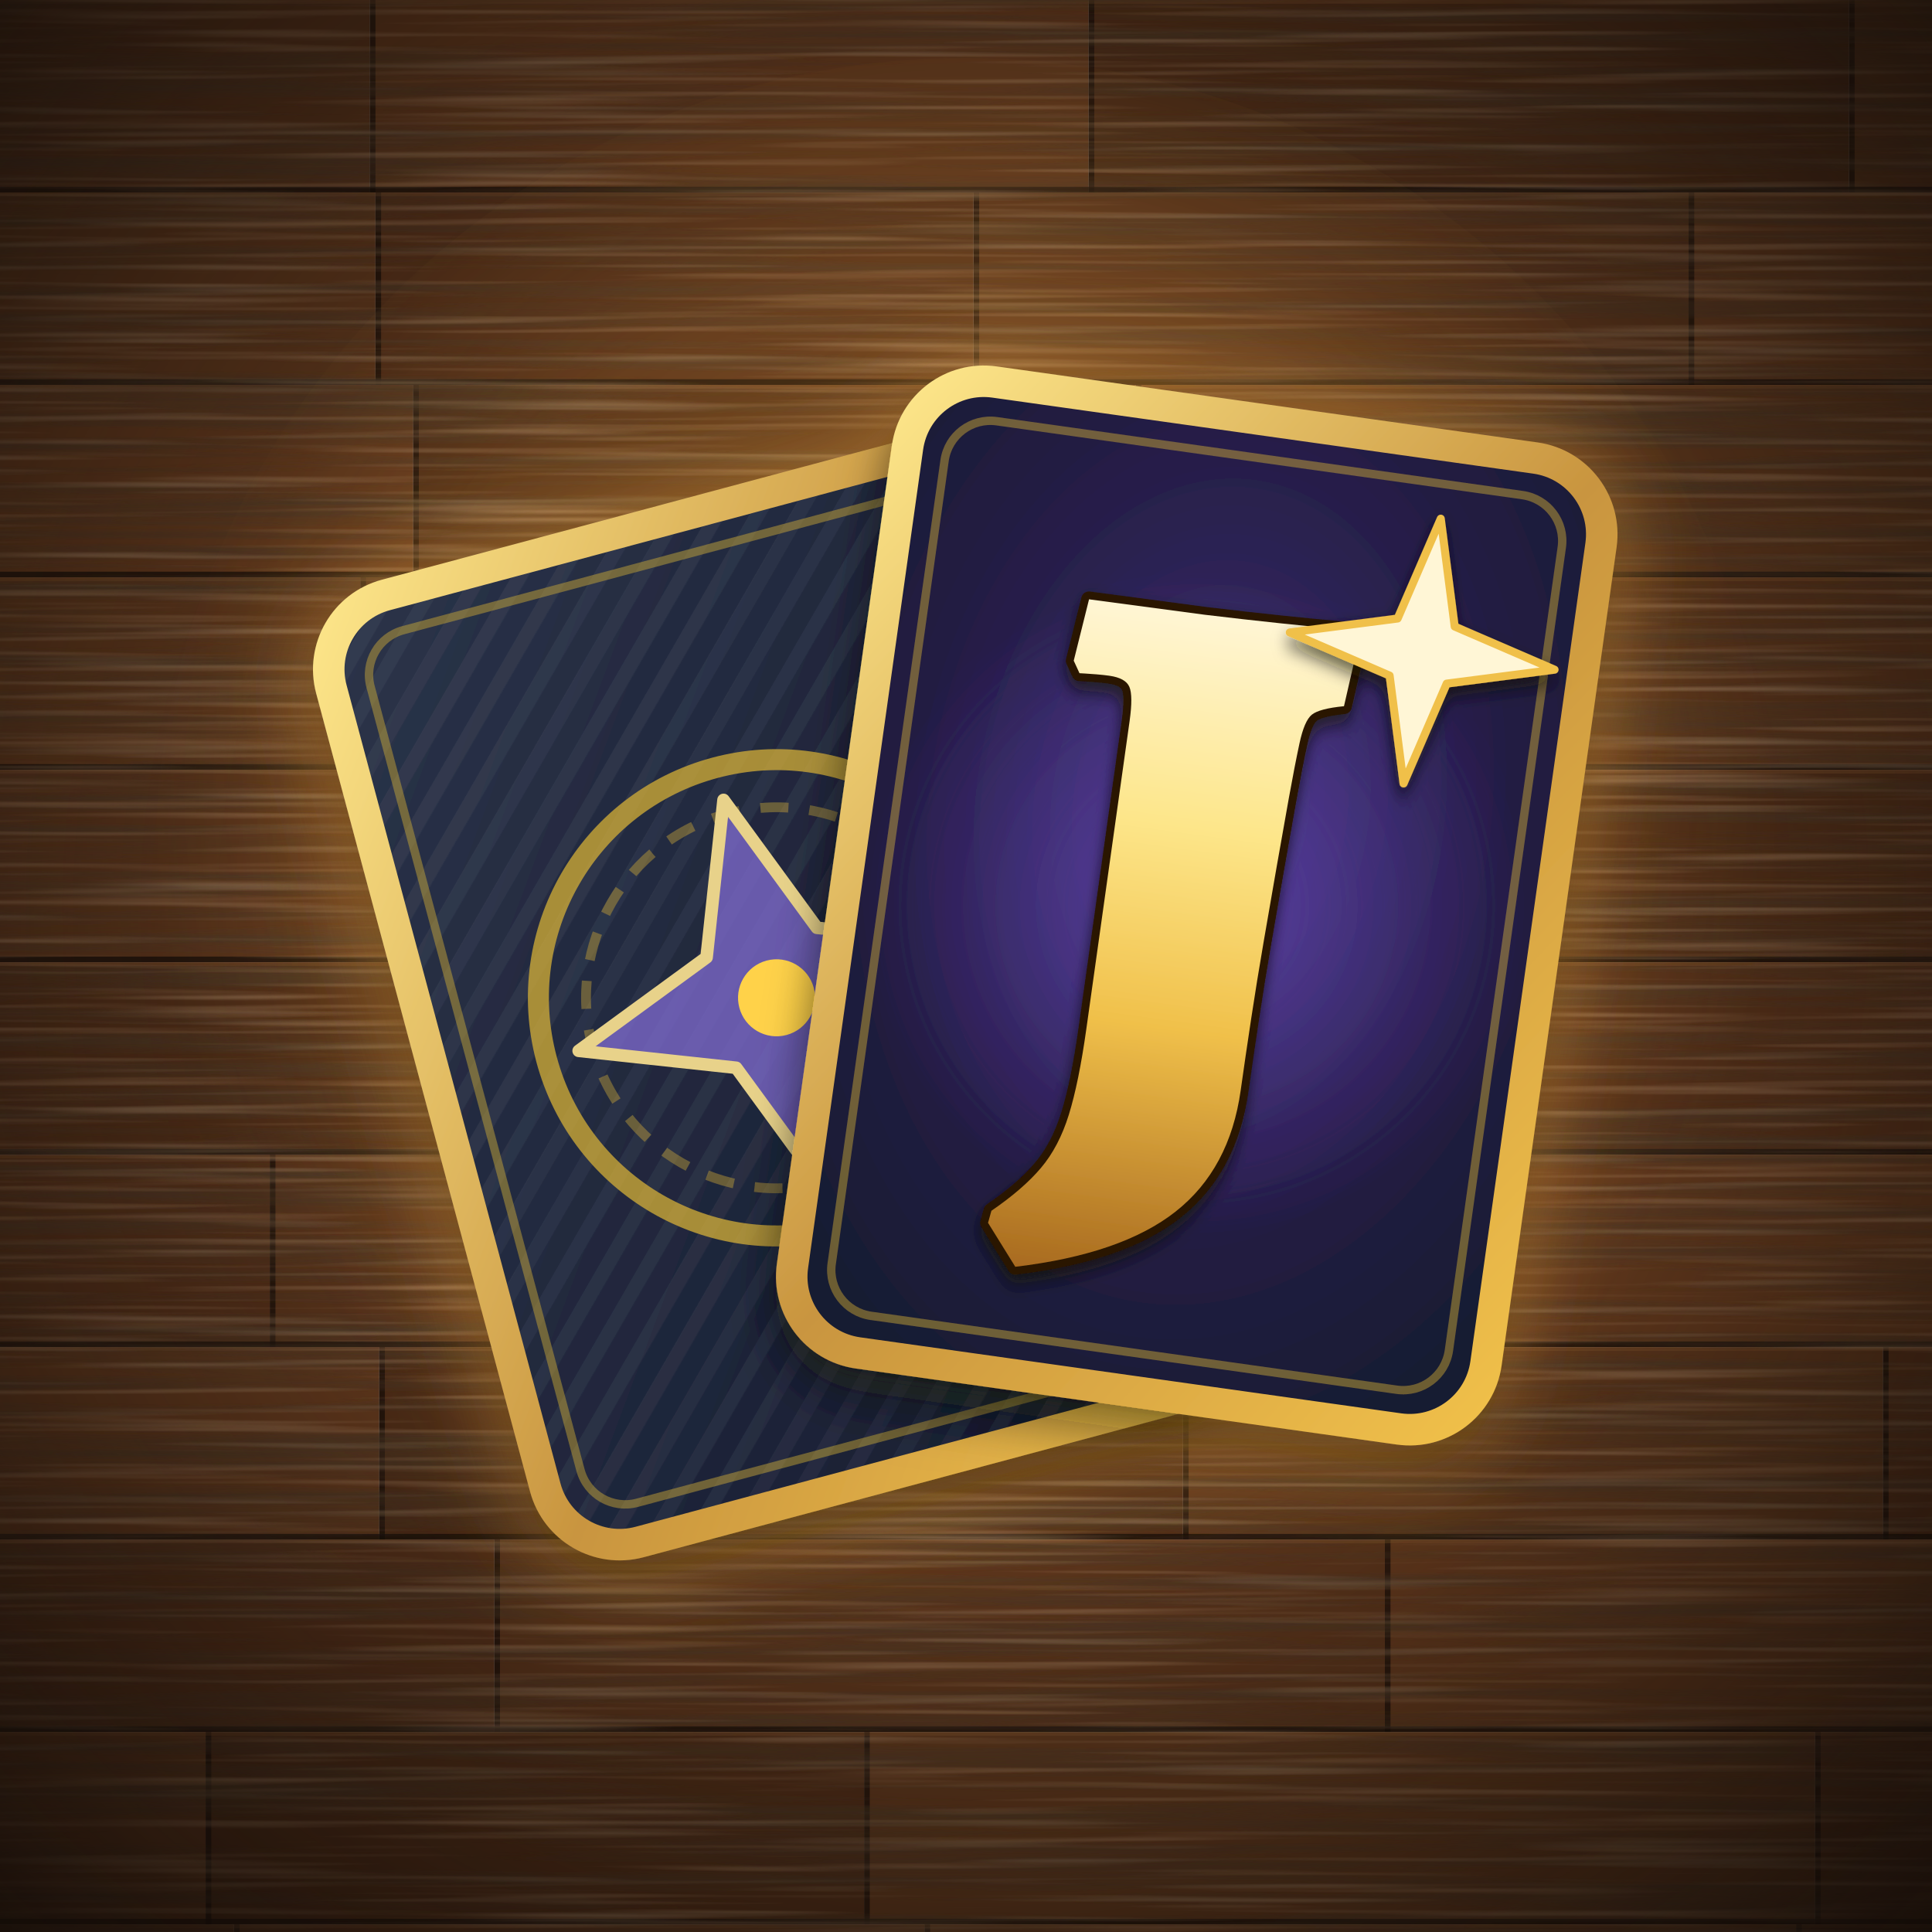
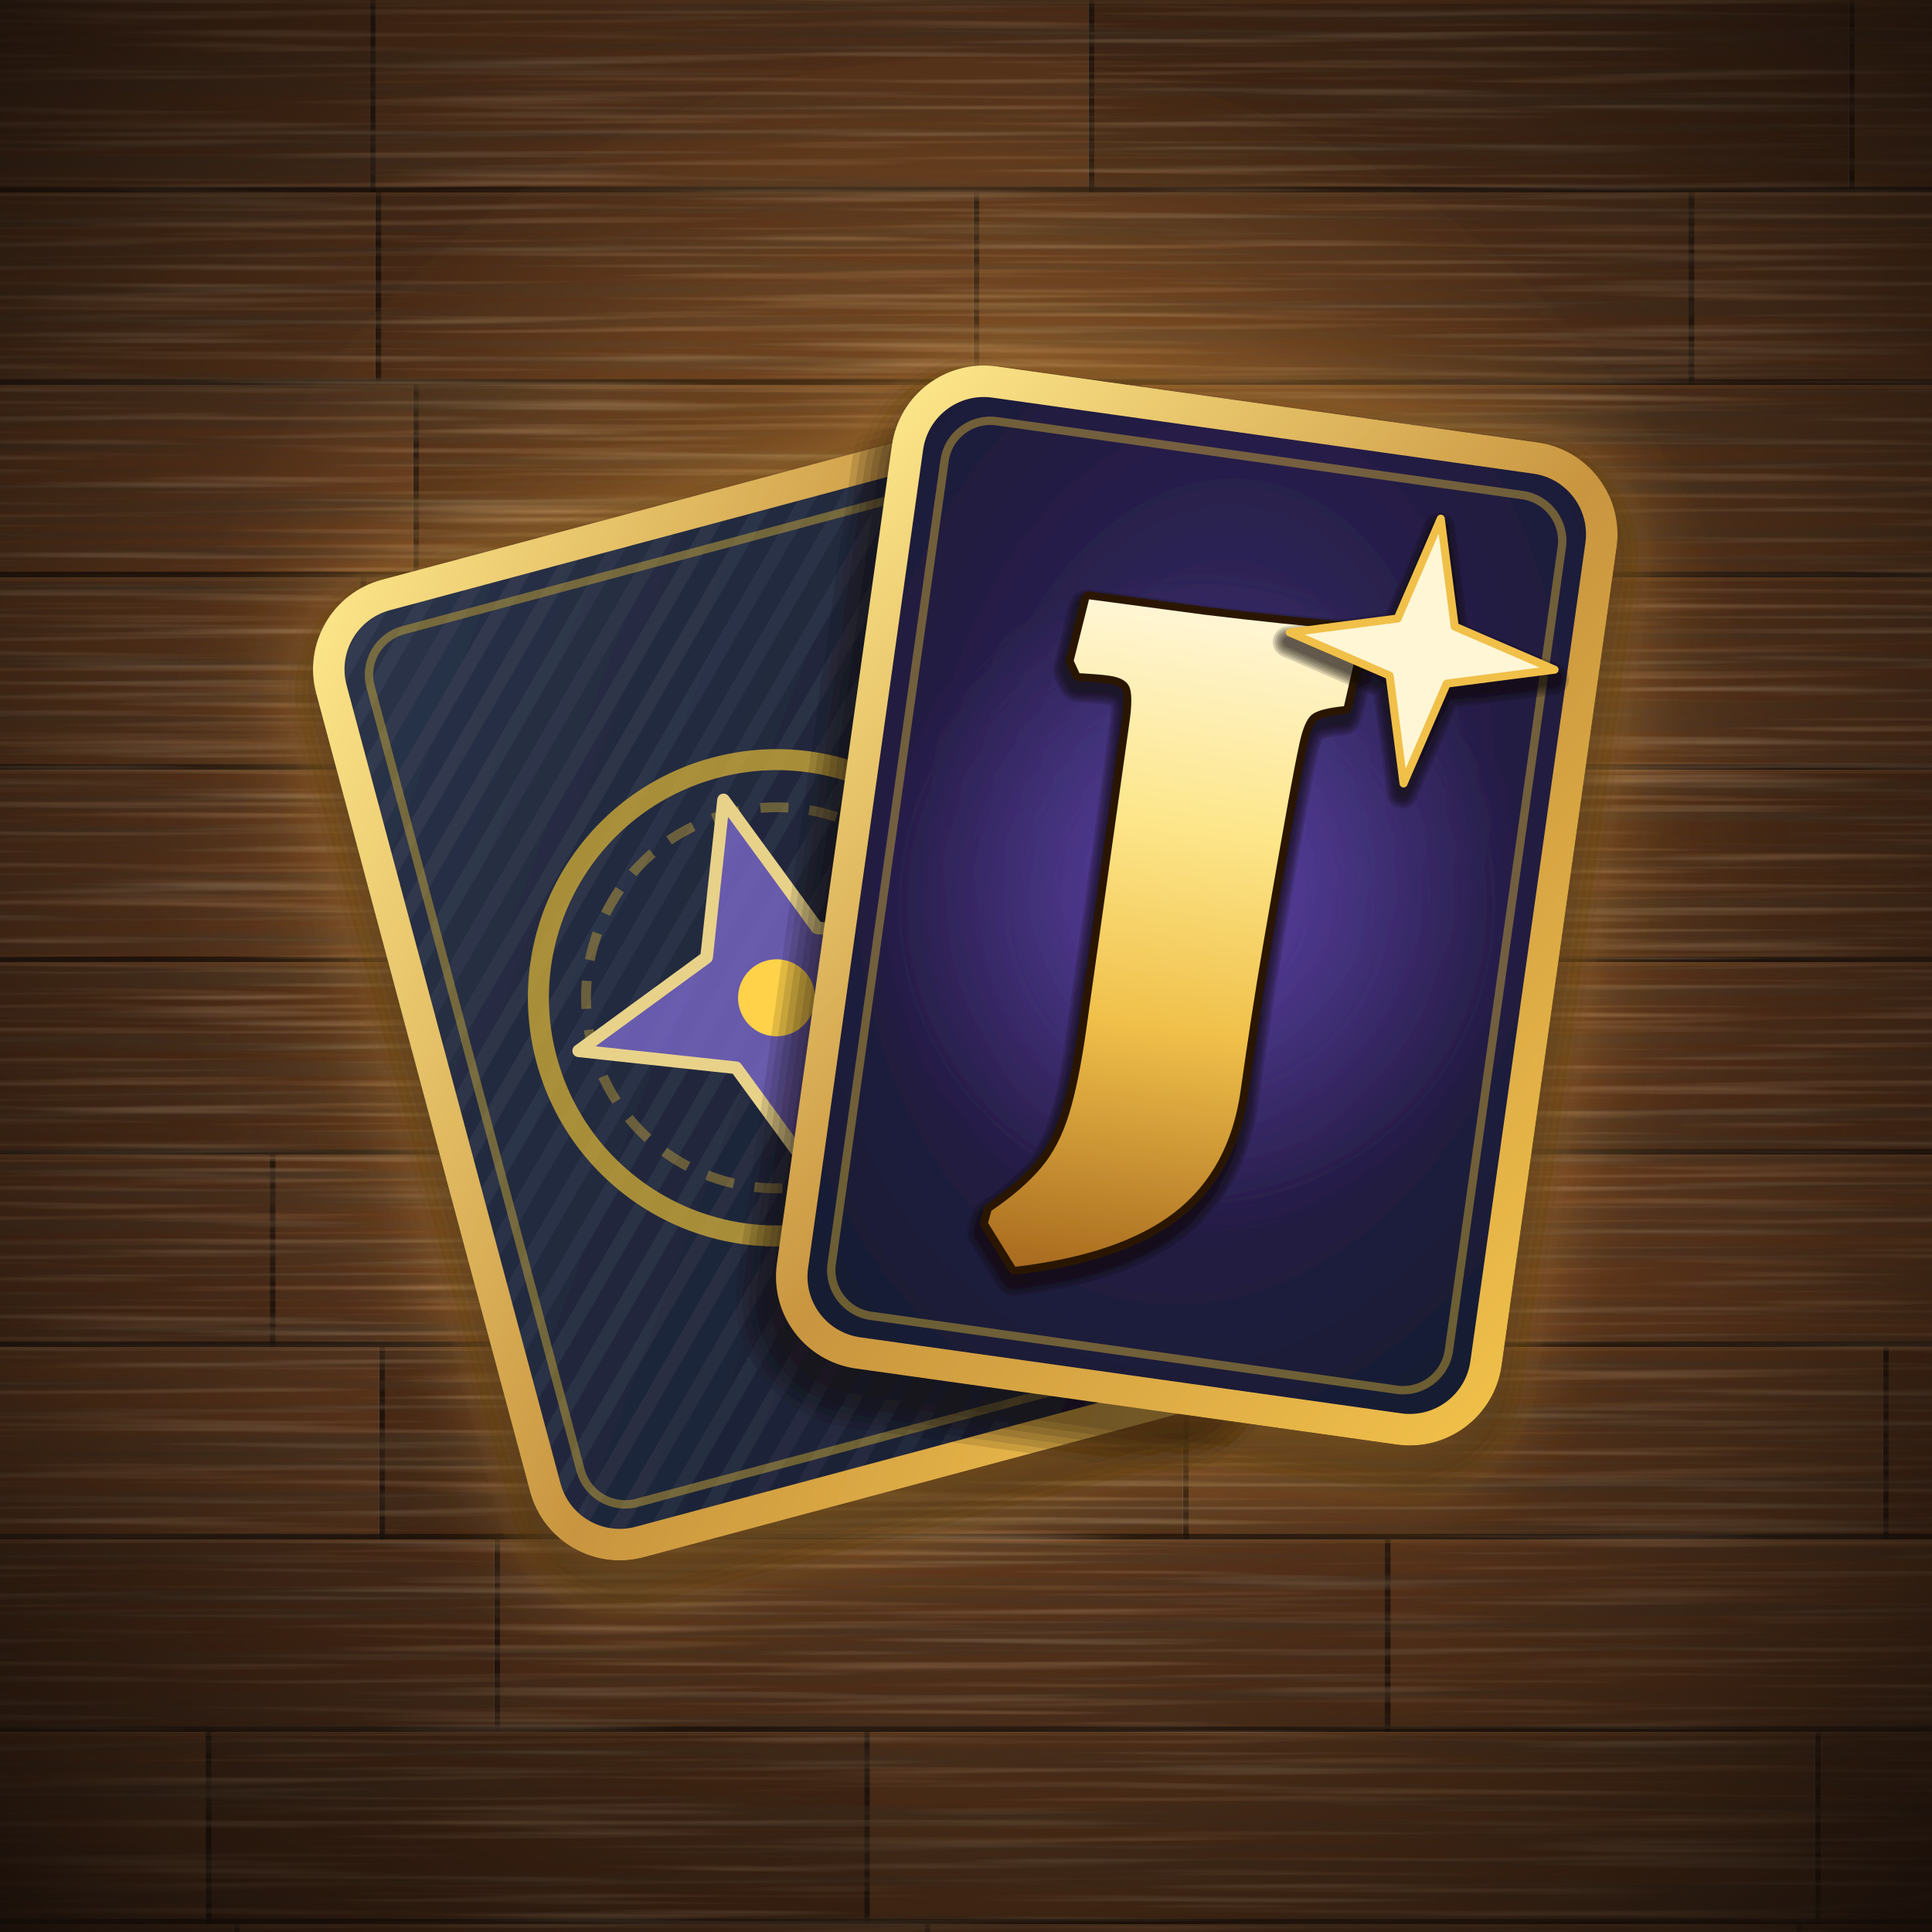
<svg xmlns="http://www.w3.org/2000/svg" viewBox="0 0 1024 1024">
  <defs>
    <linearGradient id="wordGold" x1="0" y1="0" x2="0" y2="1">
      <stop offset="0" stop-color="#fbe7b0" />
      <stop offset="0.22" stop-color="#ffe39a" />
      <stop offset="0.44" stop-color="#f3c969" />
      <stop offset="0.62" stop-color="#c9953f" />
      <stop offset="0.82" stop-color="#9b6423" />
      <stop offset="1" stop-color="#d9a44c" />
    </linearGradient>
    <linearGradient id="gold" x1="0" y1="0" x2="0" y2="1">
      <stop offset="0" stop-color="#fff6d6" />
      <stop offset="0.32" stop-color="#fde68a" />
      <stop offset="0.62" stop-color="#f0c04a" />
      <stop offset="1" stop-color="#a86a1f" />
    </linearGradient>
    <linearGradient id="goldEdge" x1="0" y1="0" x2="1" y2="1">
      <stop offset="0" stop-color="#fde68a" />
      <stop offset="0.5" stop-color="#c9953f" />
      <stop offset="1" stop-color="#f0c04a" />
    </linearGradient>
    <radialGradient id="face" cx="0.5" cy="0.4" r="0.75">
      <stop offset="0" stop-color="#3a2f6e" />
      <stop offset="0.55" stop-color="#241c44" />
      <stop offset="1" stop-color="#141a2e" />
    </radialGradient>
    <linearGradient id="back" x1="0" y1="0" x2="1" y2="1">
      <stop offset="0" stop-color="#2b3349" />
      <stop offset="1" stop-color="#141a2e" />
    </linearGradient>
    <pattern id="stripes" width="22" height="22" patternUnits="userSpaceOnUse" patternTransform="rotate(45)">
      <rect width="22" height="22" fill="none" />
      <rect width="9" height="22" fill="#ffffff" fill-opacity="0.045" />
    </pattern>
    <radialGradient id="glow" cx="0.5" cy="0.5" r="0.5">
      <stop offset="0" stop-color="#8b5cf6" stop-opacity="0.45" />
      <stop offset="1" stop-color="#8b5cf6" stop-opacity="0" />
    </radialGradient>
-     <filter id="shadow" x="-20%" y="-20%" width="140%" height="140%">
-       <feDropShadow dx="0" dy="14" stdDeviation="16" flood-color="#0e0905" flood-opacity="0.55" />
-     </filter>
-     <filter id="lift" x="-20%" y="-20%" width="140%" height="140%">
-       <feDropShadow dx="0" dy="6" stdDeviation="5" flood-color="#0e0905" flood-opacity="0.65" />
-     </filter>
  </defs>
  <defs>
    <filter id="grainDark" x="0" y="0" width="100%" height="100%">
      <feTurbulence type="fractalNoise" baseFrequency="0.003 0.133" numOctaves="3" seed="11" />
      <feColorMatrix type="matrix" values="0 0 0 0 0.07  0 0 0 0 0.04  0 0 0 0 0.02  0 0 0 1.6 -0.62" />
    </filter>
    <filter id="grainLight" x="0" y="0" width="100%" height="100%">
      <feTurbulence type="fractalNoise" baseFrequency="0.005 0.25" numOctaves="2" seed="29" />
      <feColorMatrix type="matrix" values="0 0 0 0 0.54  0 0 0 0 0.35  0 0 0 0 0.2  0 0 0 1.2 -0.6" />
    </filter>
    <radialGradient id="woodLight" cx="0.5" cy="0.45" r="0.5">
      <stop offset="0" stop-color="#ffb347" stop-opacity="0.32" />
      <stop offset="1" stop-color="#ffb347" stop-opacity="0" />
    </radialGradient>
    <radialGradient id="woodEdge" cx="0.5" cy="0.47" r="0.72">
      <stop offset="0.45" stop-color="#120b07" stop-opacity="0" />
      <stop offset="1" stop-color="#120b07" stop-opacity="0.9" />
    </radialGradient>
    <filter id="logoGlow" x="-20%" y="-20%" width="140%" height="140%">
      <feDropShadow dx="0" dy="0" stdDeviation="34" flood-color="#ffb347" flood-opacity="0.35" />
    </filter>
  </defs>
  <rect x="-156" y="0" width="352" height="102" fill="#5a341b" />
  <rect x="-156" y="0" width="3" height="102" fill="#120b07" fill-opacity="0.7" />
  <rect x="196" y="0" width="381" height="102" fill="#63391d" />
  <rect x="196" y="0" width="3" height="102" fill="#120b07" fill-opacity="0.7" />
  <rect x="577" y="0" width="403" height="102" fill="#4f2d17" />
  <rect x="577" y="0" width="3" height="102" fill="#120b07" fill-opacity="0.7" />
  <rect x="980" y="0" width="324" height="102" fill="#5e371c" />
  <rect x="980" y="0" width="3" height="102" fill="#120b07" fill-opacity="0.7" />
  <rect x="0" y="99" width="1024" height="3" fill="#120b07" fill-opacity="0.75" />
  <rect x="0" y="0" width="1024" height="2" fill="#8a5a33" fill-opacity="0.35" />
  <rect x="-173" y="102" width="372" height="102" fill="#5e371c" />
  <rect x="-173" y="102" width="3" height="102" fill="#120b07" fill-opacity="0.7" />
  <rect x="199" y="102" width="317" height="102" fill="#553019" />
  <rect x="199" y="102" width="3" height="102" fill="#120b07" fill-opacity="0.7" />
  <rect x="516" y="102" width="379" height="102" fill="#5a341b" />
  <rect x="516" y="102" width="3" height="102" fill="#120b07" fill-opacity="0.7" />
  <rect x="895" y="102" width="309" height="102" fill="#63391d" />
  <rect x="895" y="102" width="3" height="102" fill="#120b07" fill-opacity="0.7" />
  <rect x="0" y="201" width="1024" height="3" fill="#120b07" fill-opacity="0.75" />
  <rect x="0" y="102" width="1024" height="2" fill="#8a5a33" fill-opacity="0.35" />
  <rect x="-111" y="204" width="330" height="102" fill="#63391d" />
  <rect x="-111" y="204" width="3" height="102" fill="#120b07" fill-opacity="0.7" />
  <rect x="219" y="204" width="383" height="102" fill="#4f2d17" />
  <rect x="219" y="204" width="3" height="102" fill="#120b07" fill-opacity="0.7" />
  <rect x="602" y="204" width="470" height="102" fill="#5e371c" />
  <rect x="602" y="204" width="3" height="102" fill="#120b07" fill-opacity="0.7" />
  <rect x="0" y="303" width="1024" height="3" fill="#120b07" fill-opacity="0.75" />
  <rect x="0" y="204" width="1024" height="2" fill="#8a5a33" fill-opacity="0.35" />
  <rect x="-157" y="306" width="348" height="102" fill="#5e371c" />
  <rect x="-157" y="306" width="3" height="102" fill="#120b07" fill-opacity="0.7" />
  <rect x="191" y="306" width="495" height="102" fill="#553019" />
  <rect x="191" y="306" width="3" height="102" fill="#120b07" fill-opacity="0.7" />
  <rect x="686" y="306" width="470" height="102" fill="#5a341b" />
  <rect x="686" y="306" width="3" height="102" fill="#120b07" fill-opacity="0.7" />
  <rect x="0" y="405" width="1024" height="3" fill="#120b07" fill-opacity="0.75" />
  <rect x="0" y="306" width="1024" height="2" fill="#8a5a33" fill-opacity="0.35" />
  <rect x="-41" y="408" width="320" height="102" fill="#5a341b" />
  <rect x="-41" y="408" width="3" height="102" fill="#120b07" fill-opacity="0.7" />
  <rect x="279" y="408" width="411" height="102" fill="#63391d" />
  <rect x="279" y="408" width="3" height="102" fill="#120b07" fill-opacity="0.7" />
  <rect x="690" y="408" width="504" height="102" fill="#4f2d17" />
  <rect x="690" y="408" width="3" height="102" fill="#120b07" fill-opacity="0.7" />
  <rect x="0" y="507" width="1024" height="3" fill="#120b07" fill-opacity="0.75" />
  <rect x="0" y="408" width="1024" height="2" fill="#8a5a33" fill-opacity="0.35" />
  <rect x="-90" y="510" width="396" height="102" fill="#4f2d17" />
  <rect x="-90" y="510" width="3" height="102" fill="#120b07" fill-opacity="0.7" />
  <rect x="306" y="510" width="311" height="102" fill="#5e371c" />
  <rect x="306" y="510" width="3" height="102" fill="#120b07" fill-opacity="0.7" />
  <rect x="617" y="510" width="460" height="102" fill="#553019" />
  <rect x="617" y="510" width="3" height="102" fill="#120b07" fill-opacity="0.7" />
  <rect x="0" y="609" width="1024" height="3" fill="#120b07" fill-opacity="0.75" />
  <rect x="0" y="510" width="1024" height="2" fill="#8a5a33" fill-opacity="0.35" />
  <rect x="-268" y="612" width="411" height="102" fill="#553019" />
  <rect x="-268" y="612" width="3" height="102" fill="#120b07" fill-opacity="0.7" />
  <rect x="143" y="612" width="485" height="102" fill="#5a341b" />
  <rect x="143" y="612" width="3" height="102" fill="#120b07" fill-opacity="0.7" />
  <rect x="628" y="612" width="504" height="102" fill="#63391d" />
  <rect x="628" y="612" width="3" height="102" fill="#120b07" fill-opacity="0.7" />
  <rect x="0" y="711" width="1024" height="3" fill="#120b07" fill-opacity="0.75" />
  <rect x="0" y="612" width="1024" height="2" fill="#8a5a33" fill-opacity="0.35" />
  <rect x="-120" y="714" width="321" height="102" fill="#63391d" />
  <rect x="-120" y="714" width="3" height="102" fill="#120b07" fill-opacity="0.7" />
  <rect x="201" y="714" width="426" height="102" fill="#4f2d17" />
  <rect x="201" y="714" width="3" height="102" fill="#120b07" fill-opacity="0.7" />
  <rect x="627" y="714" width="371" height="102" fill="#5e371c" />
  <rect x="627" y="714" width="3" height="102" fill="#120b07" fill-opacity="0.7" />
  <rect x="998" y="714" width="403" height="102" fill="#553019" />
  <rect x="998" y="714" width="3" height="102" fill="#120b07" fill-opacity="0.7" />
  <rect x="0" y="813" width="1024" height="3" fill="#120b07" fill-opacity="0.75" />
  <rect x="0" y="714" width="1024" height="2" fill="#8a5a33" fill-opacity="0.35" />
  <rect x="-137" y="816" width="399" height="102" fill="#553019" />
  <rect x="-137" y="816" width="3" height="102" fill="#120b07" fill-opacity="0.7" />
  <rect x="262" y="816" width="472" height="102" fill="#5a341b" />
  <rect x="262" y="816" width="3" height="102" fill="#120b07" fill-opacity="0.7" />
  <rect x="734" y="816" width="495" height="102" fill="#63391d" />
  <rect x="734" y="816" width="3" height="102" fill="#120b07" fill-opacity="0.7" />
  <rect x="0" y="915" width="1024" height="3" fill="#120b07" fill-opacity="0.75" />
  <rect x="0" y="816" width="1024" height="2" fill="#8a5a33" fill-opacity="0.35" />
  <rect x="-202" y="918" width="311" height="102" fill="#63391d" />
  <rect x="-202" y="918" width="3" height="102" fill="#120b07" fill-opacity="0.7" />
  <rect x="109" y="918" width="349" height="102" fill="#4f2d17" />
  <rect x="109" y="918" width="3" height="102" fill="#120b07" fill-opacity="0.7" />
  <rect x="458" y="918" width="504" height="102" fill="#5e371c" />
  <rect x="458" y="918" width="3" height="102" fill="#120b07" fill-opacity="0.7" />
  <rect x="962" y="918" width="404" height="102" fill="#553019" />
  <rect x="962" y="918" width="3" height="102" fill="#120b07" fill-opacity="0.7" />
  <rect x="0" y="1017" width="1024" height="3" fill="#120b07" fill-opacity="0.75" />
  <rect x="0" y="918" width="1024" height="2" fill="#8a5a33" fill-opacity="0.35" />
  <rect x="-203" y="1020" width="327" height="102" fill="#553019" />
  <rect x="-203" y="1020" width="3" height="102" fill="#120b07" fill-opacity="0.7" />
  <rect x="124" y="1020" width="366" height="102" fill="#5a341b" />
  <rect x="124" y="1020" width="3" height="102" fill="#120b07" fill-opacity="0.7" />
  <rect x="490" y="1020" width="462" height="102" fill="#63391d" />
  <rect x="490" y="1020" width="3" height="102" fill="#120b07" fill-opacity="0.7" />
  <rect x="952" y="1020" width="474" height="102" fill="#4f2d17" />
  <rect x="952" y="1020" width="3" height="102" fill="#120b07" fill-opacity="0.7" />
  <rect x="0" y="1119" width="1024" height="3" fill="#120b07" fill-opacity="0.75" />
  <rect x="0" y="1020" width="1024" height="2" fill="#8a5a33" fill-opacity="0.35" />
  <rect width="1024" height="1024" filter="url(#grainDark)" />
  <rect width="1024" height="1024" filter="url(#grainLight)" />
  <ellipse cx="512.0" cy="460.8" rx="430.08" ry="430.08" fill="url(#woodLight)" />
  <rect width="1024" height="1024" fill="url(#woodEdge)" />
  <g filter="url(#logoGlow)" transform="translate(133.1 133.1) scale(0.74)">
    <g transform="translate(512 512) scale(1.14) translate(-491 -528)">
-       <g transform="rotate(-15 372 548)" filter="url(#shadow)">
-         <rect x="152.0" y="240.0" width="440" height="616" rx="48.4" fill="url(#back)" />
+       <g transform="rotate(-15 372 548)">
+         <defs>
+           <rect x="152.0" y="240.0" width="440" height="616" rx="48.4" id="s18" />
+         </defs>
+         <g transform="translate(0 14)" fill="#0e0905" stroke="#0e0905" stroke-linejoin="round">
+           <use opacity="0.125" href="#s18" stroke-width="24.1" />
+           <use opacity="0.125" href="#s18" stroke-width="32.6" />
+           <use opacity="0.125" href="#s18" stroke-width="41.1" />
+           <use opacity="0.125" href="#s18" stroke-width="49.7" />
+           <use opacity="0.125" href="#s18" stroke-width="58.2" />
+           <use opacity="0.125" href="#s18" stroke-width="66.7" />
+         </g>
+         <use href="#s18" fill="url(#back)" />
        <rect x="152.0" y="240.0" width="440" height="616" rx="48.4" fill="url(#stripes)" />
        <circle cx="372" cy="548" r="149.6" fill="none" stroke="#d4af37" stroke-opacity="0.75" stroke-width="13.2" />
        <circle cx="372" cy="548" r="119.68" fill="none" stroke="#d4af37" stroke-opacity="0.4" stroke-width="6.16" stroke-dasharray="17.6 13.2" />
        <path d="M372.0 419.3 L407.9 512.1 L500.7 548.0 L407.9 583.9 L372.0 676.7 L336.1 583.9 L243.3 548.0 L336.1 512.1 Z" fill="#7f6bd0" fill-opacity="0.75" stroke="#e8d28a" stroke-width="7.92" stroke-linejoin="round" />
        <circle cx="372" cy="548" r="24.2" fill="#ffd24a" />
        <rect x="152.0" y="240.0" width="440" height="616" rx="48.4" fill="none" stroke="url(#goldEdge)" stroke-width="19.8" />
        <rect x="176.2" y="264.2" width="391.6" height="567.6" rx="29.04" fill="none" stroke="#d4af37" stroke-opacity="0.45" stroke-width="5.28" />
      </g>
-       <g transform="rotate(8 636 490)" filter="url(#shadow)">
-         <rect x="416.0" y="182.0" width="440" height="616" rx="48.4" fill="url(#face)" />
+       <g transform="rotate(8 636 490)">
+         <defs>
+           <rect x="416.0" y="182.0" width="440" height="616" rx="48.4" id="s19" />
+         </defs>
+         <g transform="translate(0 14)" fill="#0e0905" stroke="#0e0905" stroke-linejoin="round">
+           <use opacity="0.125" href="#s19" stroke-width="24.1" />
+           <use opacity="0.125" href="#s19" stroke-width="32.6" />
+           <use opacity="0.125" href="#s19" stroke-width="41.1" />
+           <use opacity="0.125" href="#s19" stroke-width="49.7" />
+           <use opacity="0.125" href="#s19" stroke-width="58.2" />
+           <use opacity="0.125" href="#s19" stroke-width="66.7" />
+         </g>
+         <use href="#s19" fill="url(#face)" />
        <rect x="416.0" y="182.0" width="440" height="616" rx="48.4" fill="none" stroke="url(#goldEdge)" stroke-width="19.8" />
        <rect x="440.2" y="206.2" width="391.6" height="567.6" rx="29.04" fill="none" stroke="#d4af37" stroke-opacity="0.45" stroke-width="5.28" />
      </g>
      <g transform="rotate(8 636 490)">
        <circle cx="636" cy="490" r="211.2" fill="url(#glow)" />
-         <path d="M554.7 730.66 533.9 705.7 534.94 697.9Q552.62 681.78 561.98 666.96Q571.34 652.14 574.72 631.34Q578.1 610.54 578.1 576.74V381.22Q578.1 365.1 574.98 359.9Q571.86 354.7 561.46 354.7Q557.82 354.7 553.4 354.96Q548.98 355.22 545.86 355.48Q542.74 355.74 542.74 355.74L538.06 348.46L542.22 308.94L615.54 308.42Q641.02 307.9 663.38 307.12Q685.74 306.34 700.04 305.56Q714.34 304.78 714.34 304.78L710.18 353.14Q695.1 356.78 690.94 361.2Q686.78 365.62 685.74 380.18Q684.7 394.74 683.92 414.76Q683.14 434.78 682.36 458.18Q681.58 481.58 680.8 506.54Q680.02 531.5 679.76 555.68Q679.5 579.86 679.5 601.18Q679.5 651.1 649.6 682.3Q619.7 713.5 554.7 730.66Z" fill="url(#gold)" stroke="#2b1800" stroke-width="9.88" stroke-linejoin="round" paint-order="stroke" filter="url(#lift)" />
-         <path d="M754.0 228.0 L772.1 293.9 L838.0 312.0 L772.1 330.1 L754.0 396.0 L735.9 330.1 L670.0 312.0 L735.9 293.9 Z" fill="#fff6d6" stroke="#f0c04a" stroke-width="5.04" stroke-linejoin="round" filter="url(#lift)" />
+         <defs>
+           <path d="M554.7 730.66 533.9 705.7 534.94 697.9Q552.62 681.78 561.98 666.96Q571.34 652.14 574.72 631.34Q578.1 610.54 578.1 576.74V381.22Q578.1 365.1 574.98 359.9Q571.86 354.7 561.46 354.7Q557.82 354.7 553.4 354.96Q548.98 355.22 545.86 355.48Q542.74 355.74 542.74 355.74L538.06 348.46L542.22 308.94L615.54 308.42Q641.02 307.9 663.38 307.12Q685.74 306.34 700.04 305.56Q714.34 304.78 714.34 304.78L710.18 353.14Q695.1 356.78 690.94 361.2Q686.78 365.62 685.74 380.18Q684.7 394.74 683.92 414.76Q683.14 434.78 682.36 458.18Q681.58 481.58 680.8 506.54Q680.02 531.5 679.76 555.68Q679.5 579.86 679.5 601.18Q679.5 651.1 649.6 682.3Q619.7 713.5 554.7 730.66Z" id="s20" />
+         </defs>
+         <g transform="translate(0 6)" fill="#0e0905" stroke="#0e0905" stroke-linejoin="round">
+           <use opacity="0.161" href="#s20" stroke-width="11.2" />
+           <use opacity="0.161" href="#s20" stroke-width="13.9" />
+           <use opacity="0.161" href="#s20" stroke-width="16.5" />
+           <use opacity="0.161" href="#s20" stroke-width="19.2" />
+           <use opacity="0.161" href="#s20" stroke-width="21.9" />
+           <use opacity="0.161" href="#s20" stroke-width="24.5" />
+         </g>
+         <use href="#s20" fill="url(#gold)" stroke="#2b1800" stroke-width="9.88" stroke-linejoin="round" paint-order="stroke" />
+         <defs>
+           <path d="M754.0 228.0 L772.1 293.9 L838.0 312.0 L772.1 330.1 L754.0 396.0 L735.9 330.1 L670.0 312.0 L735.9 293.9 Z" id="s21" />
+         </defs>
+         <g transform="translate(0 6)" fill="#0e0905" stroke="#0e0905" stroke-linejoin="round">
+           <use opacity="0.161" href="#s21" stroke-width="6.4" />
+           <use opacity="0.161" href="#s21" stroke-width="9.0" />
+           <use opacity="0.161" href="#s21" stroke-width="11.7" />
+           <use opacity="0.161" href="#s21" stroke-width="14.4" />
+           <use opacity="0.161" href="#s21" stroke-width="17.0" />
+           <use opacity="0.161" href="#s21" stroke-width="19.7" />
+         </g>
+         <use href="#s21" fill="#fff6d6" stroke="#f0c04a" stroke-width="5.04" stroke-linejoin="round" />
      </g>
    </g>
  </g>
</svg>
